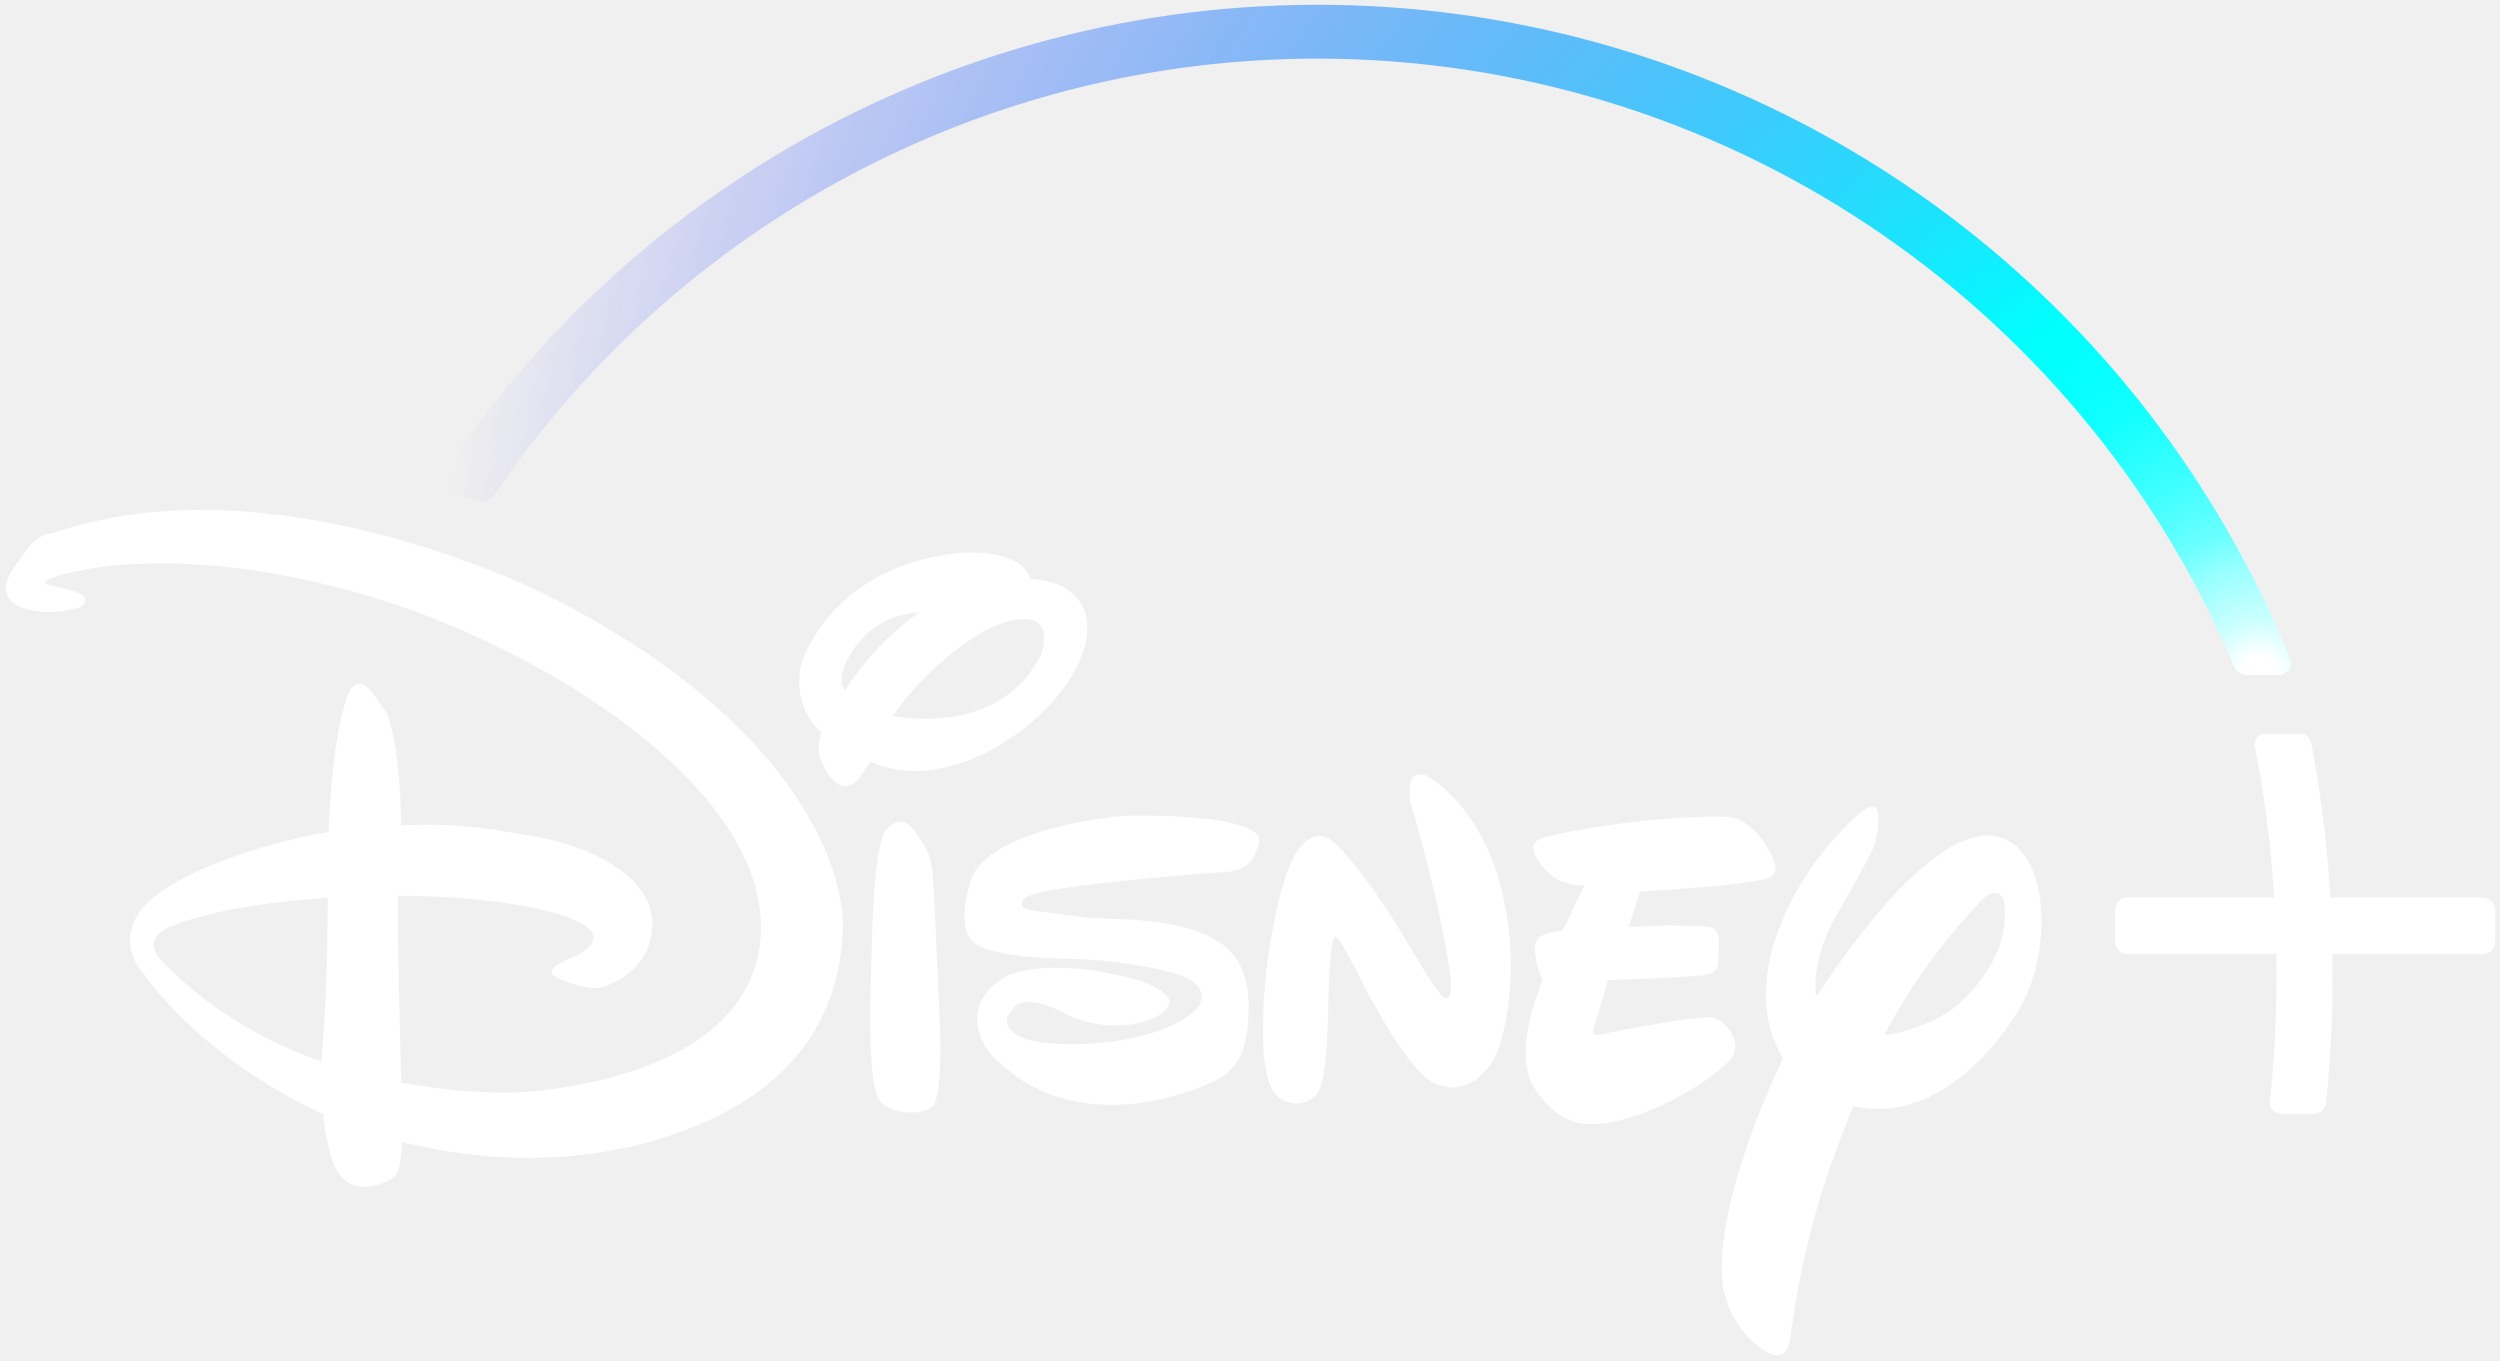
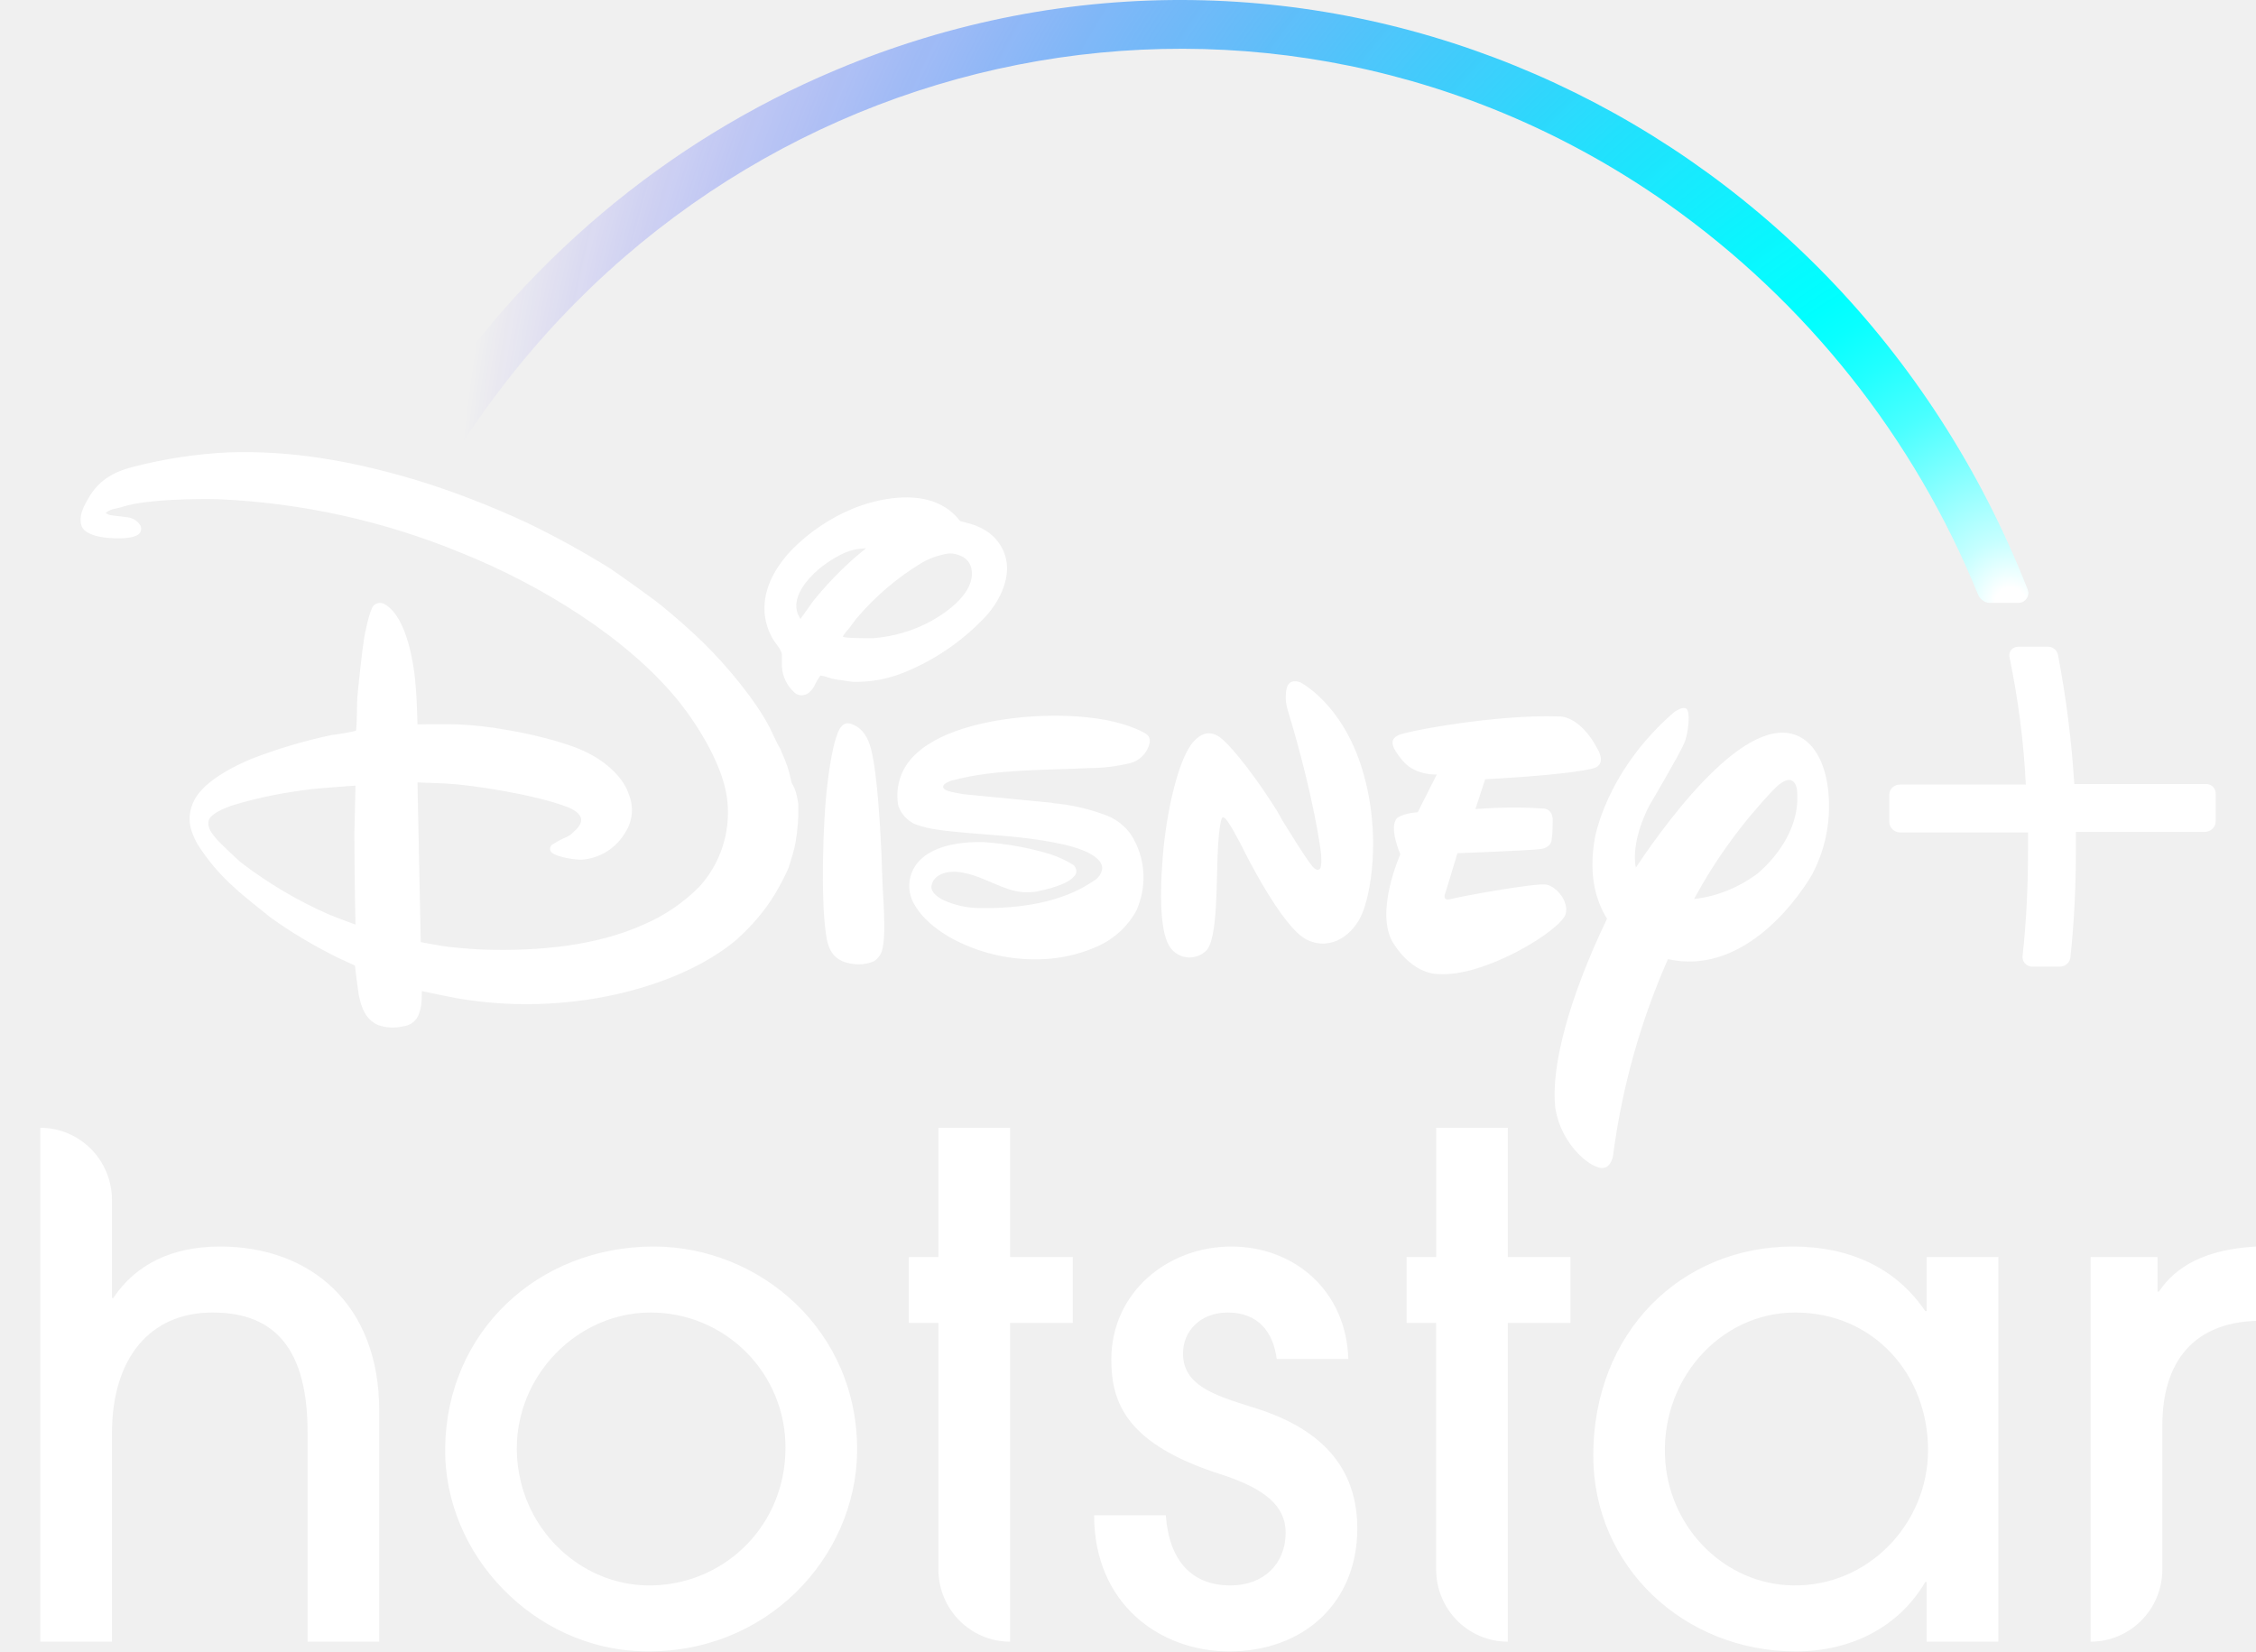
- <svg xmlns="http://www.w3.org/2000/svg" id="Layer_1" data-name="Layer 1" viewBox="0 0 1044.9 568.7">
+ <svg xmlns="http://www.w3.org/2000/svg" width="56" height="41" fill="none">
+   <path fill-rule="evenodd" clip-rule="evenodd" d="M23.294 32.845v6.12c0 .99.797 1.793 1.779 1.793v-7.913h1.556v-1.638h-1.556V28h-1.779v3.207h-.734v1.638h.735zM7.635 40.758v-5.19c0-2.05-.786-2.982-2.36-2.982-1.556 0-2.496 1.138-2.496 3v5.172H1V28c.982 0 1.779.803 1.779 1.793v2.431h.034c.565-.845 1.47-1.276 2.65-1.276 2.258 0 3.95 1.448 3.95 4.07v5.74H7.636zm8.51-8.172c-2.039 0-3.764 1.995-3.213 4.218.373 1.507 1.736 2.6 3.277 2.557 1.82-.05 3.289-1.516 3.289-3.413a3.345 3.345 0 0 0-3.352-3.362zm-.23 8.41c-2.646-.08-4.896-2.374-4.865-5.044.033-2.88 2.295-5.004 5.18-5.004 2.617 0 5.08 2.07 5.046 5.103-.035 2.602-2.238 5.042-5.36 4.946zm15.776-7.255c-.085-.69-.479-1.155-1.214-1.155-.684 0-1.112.466-1.112 1.017 0 .796.793 1.043 1.712 1.33l.05.015c1.334.414 2.565 1.224 2.565 3 0 1.845-1.334 3.052-3.18 3.052-1.71 0-3.353-1.172-3.353-3.38h1.779c.085 1.156.667 1.742 1.607 1.742.821 0 1.368-.535 1.368-1.31 0-.656-.495-1.087-1.607-1.449-2.326-.741-2.72-1.758-2.72-2.845 0-1.69 1.42-2.81 2.976-2.81 1.574 0 2.856 1.103 2.907 2.793h-1.778zm3.958-.896v6.12c0 .99.796 1.793 1.778 1.793v-7.913h1.556v-1.638h-1.556V28H35.65v3.207h-.735v1.638h.735zM47.859 36c0-1.862-1.334-3.414-3.3-3.414-1.877 0-3.393 1.71-3.219 3.73.144 1.665 1.494 3.012 3.152 3.045 1.879.038 3.367-1.529 3.367-3.361zm-.034 4.758v-1.482h-.034C47.124 40.414 45.927 41 44.576 41c-2.77 0-5.027-2.103-5.027-4.862 0-3.052 2.171-5.19 4.959-5.19 1.385 0 2.548.517 3.283 1.604h.034v-1.345h1.779v9.551h-1.779zm4.07-9.551v9.551c.983 0 1.78-.803 1.78-1.793v-3.568c0-1.604.786-2.552 2.325-2.604v-1.845c-1.248.07-1.984.483-2.411 1.12h-.034v-.861h-1.66z" fill="#fff" />
+   <path d="m26.092 19.929.068.013c.445.04.891.145 1.31.304.31.119.567.357.702.647.27.53.283 1.15.04 1.705-.202.384-.54.7-.945.886-.378.172-.77.277-1.188.317a4.368 4.368 0 0 1-2.241-.396c-.405-.186-.891-.516-1.135-.939a.906.906 0 0 1 .041-1.004c.351-.476 1.107-.569 1.674-.555.554.04 1.094.132 1.62.29.216.067.419.159.608.278a.216.216 0 0 1 .067.198c-.094.278-.796.423-.985.463-.54.079-.824-.12-1.431-.357a2.25 2.25 0 0 0-.513-.132c-.27-.027-.608.053-.662.343-.027.159.162.291.297.357.284.132.608.198.918.198.959.014 2.025-.132 2.808-.674a.412.412 0 0 0 .216-.317c0-.277-.499-.45-.499-.45-.527-.21-1.499-.316-1.998-.356-.527-.04-1.35-.106-1.553-.145a2.539 2.539 0 0 1-.608-.146.788.788 0 0 1-.404-.45c-.068-.37.013-.752.229-1.056.527-.727 1.742-1.018 2.66-1.124.877-.106 2.309-.106 3.173.344.135.066.202.132.175.277a.662.662 0 0 1-.5.503c-.337.079-.675.119-1.026.119-1.04.052-2.308.026-3.307.29a.622.622 0 0 0-.257.106c-.162.172.284.211.392.238.027 0 .04.013.067.013l2.187.212zm-6.224-4.56s.176-.251.31-.436a8.58 8.58 0 0 1 1.08-1.123c.109-.093.244-.199.244-.199s-.203.013-.31.04c-.27.053-.662.304-.865.476-.324.277-.675.713-.526 1.11l.067.132zm1.81.476c.499-.04.998-.185 1.43-.423.433-.238 1.08-.714 1.013-1.256a.437.437 0 0 0-.283-.37c-.203-.08-.297-.066-.54 0-.149.04-.297.106-.432.185a6.601 6.601 0 0 0-1.607 1.375c-.095.119-.176.25-.257.33-.04.053-.08.106-.08.12.013.039.54.039.755.039zm-1.31.925a1.476 1.476 0 0 0-.162.277.639.639 0 0 1-.122.146c-.108.092-.27.092-.364 0l-.014-.013a.94.94 0 0 1-.297-.635v-.304c-.027-.145-.189-.29-.256-.436a1.489 1.489 0 0 1-.176-.634c-.027-.582.284-1.11.689-1.533a4.58 4.58 0 0 1 1.525-1.018c.554-.225 1.35-.383 1.958-.172.23.08.446.212.608.397.027.04.054.066.08.092.055.013.095.027.15.04.215.053.404.132.58.264.202.159.35.383.405.635.121.528-.203 1.123-.554 1.48a5.703 5.703 0 0 1-1.998 1.348 3.152 3.152 0 0 1-1.256.224c-.121-.013-.243-.04-.364-.052a1.338 1.338 0 0 1-.31-.08c-.082-.013-.109-.026-.122-.026zm.702 1.19c.027 0 .067.013.094.026.27.105.392.357.46.621.161.634.229 2.035.256 2.59.013.41.027.82.054 1.23.014.343.04.806-.027 1.123a.491.491 0 0 1-.216.317c-.19.08-.392.093-.594.053-.405-.08-.54-.33-.594-.727-.135-.925-.068-2.749.013-3.529.027-.25.122-1.07.257-1.4.027-.106.121-.331.297-.305zM8.824 19.505s-.594.04-1.013.079c-.702.08-1.404.211-2.079.423-.175.066-.513.198-.553.37-.04.172.08.317.202.462.068.08.486.476.594.569a10.65 10.65 0 0 0 2.187 1.295c.257.106.662.251.662.251s-.027-1.136-.027-2.273l.027-1.176zm10.99.449c.014.317-.013.648-.067.965-.04.211-.108.423-.176.634a5.913 5.913 0 0 1-.337.648c-.257.423-.58.793-.945 1.123-1.027.873-2.62 1.375-3.997 1.533-.999.12-1.998.093-2.984-.079-.337-.066-.837-.172-.837-.172s0 .198-.013.33c-.014.093-.04.199-.081.291a.46.46 0 0 1-.365.252c-.202.052-.418.04-.62-.027-.311-.132-.42-.423-.487-.753-.04-.265-.094-.727-.094-.727l-.432-.198c-.581-.291-1.148-.622-1.675-1.005-.135-.106-.729-.581-.864-.714a5.009 5.009 0 0 1-.945-1.11c-.189-.343-.256-.647-.108-1.004.203-.502.945-.886 1.445-1.097.648-.251 1.31-.45 1.998-.595.23-.026.58-.092.594-.106.014 0 .014-.013.014-.013.013-.013.027-.515.027-.7 0-.185.135-1.362.175-1.6.027-.132.122-.647.23-.792a.23.23 0 0 1 .297-.027c.54.33.715 1.494.756 2.075.027.357.04.899.04.899s.621-.013 1.013 0a8.87 8.87 0 0 1 1.175.132c.499.08 1.471.29 2.025.568.459.225.89.608 1.026 1.018.135.317.108.674-.081.965a1.362 1.362 0 0 1-1.067.674c-.121.013-.607-.053-.756-.172-.054-.053-.054-.119-.013-.185.121-.08.243-.146.364-.198a.515.515 0 0 0 .176-.12c.108-.092.202-.197.202-.316-.013-.16-.189-.252-.35-.318-.757-.29-2.283-.541-3.012-.581-.283-.013-.702-.027-.702-.027l.081 3.965s.338.066.608.106c.148.026.796.08.972.08 1.31.039 2.768-.08 3.983-.635a4.325 4.325 0 0 0 1.377-.952c.5-.568.742-1.308.675-2.061-.068-.846-.689-1.85-1.175-2.472-1.282-1.612-3.483-2.947-5.427-3.727a17.847 17.847 0 0 0-6.035-1.335c-.54-.013-1.728 0-2.323.172a1.819 1.819 0 0 1-.256.066.48.48 0 0 0-.19.08l-.026.026c-.014.013.04.013.067.04.068.026.324.04.473.066.121.013.23.079.297.171a.176.176 0 0 1 0 .225c-.135.159-.648.132-.864.106-.216-.027-.527-.106-.58-.304-.068-.238.053-.463.175-.674.243-.423.594-.648 1.12-.78a11.73 11.73 0 0 1 2.35-.357c1.566-.053 3.051.212 4.577.661.972.29 1.917.66 2.835 1.084a22.1 22.1 0 0 1 2.066 1.136c.162.106 1.147.807 1.296.939.31.25.729.621 1.026.912.58.568 1.296 1.427 1.647 2.114.081.159.149.33.257.516.08.185.162.37.216.568.027.106.067.278.067.278.108.171.135.343.162.515zm19.712-.872c-.729.172-2.66.264-2.66.264l-.242.74c.553-.04 1.107-.053 1.66-.013 0 0 .23-.026.257.251 0 .185 0 .357-.027.542 0 0-.014.172-.257.211-.27.04-2.079.106-2.079.106l-.297.978s-.108.225.135.159 2.133-.41 2.376-.357c.243.053.554.41.473.727-.108.396-1.998 1.573-3.16 1.493 0 0-.607.04-1.12-.766-.473-.767.175-2.207.175-2.207s-.297-.674-.08-.9c0 0 .134-.118.512-.145l.473-.938s-.527.04-.85-.344c-.298-.356-.325-.528-.095-.634.23-.106 2.444-.515 3.97-.462 0 0 .526-.053.985.845 0 0 .216.37-.149.45zm-5.724 3.621c-.19.45-.716.925-1.35.634-.635-.29-1.62-2.312-1.62-2.312s-.379-.754-.46-.727c0 0-.08-.146-.135.674-.054.82.014 2.405-.324 2.656a.588.588 0 0 1-.823-.053c-.027-.026-.04-.053-.068-.092-.175-.291-.256-.978-.162-2.18.095-1.204.405-2.499.77-2.895.364-.397.661-.106.77 0 0 0 .485.436 1.296 1.718l.134.238s.73 1.202.81 1.202c0 0 .055.053.109.014.08-.027.04-.41.04-.41s-.148-1.308-.824-3.542a1.05 1.05 0 0 1-.026-.542c.067-.264.337-.145.337-.145s1.04.515 1.54 2.167c.499 1.652.188 3.159-.014 3.595zm11.179-.991c-.473.806-1.81 2.498-3.578 2.101a17.728 17.728 0 0 0-1.364 4.89s-.067.41-.405.265c-.337-.12-.904-.675-1.026-1.454-.121-1.018.338-2.736 1.283-4.705-.27-.436-.46-1.057-.31-1.956 0 0 .242-1.652 1.944-3.146 0 0 .202-.171.324-.119.121.053.067.595-.04.86-.109.264-.865 1.546-.865 1.546s-.473.859-.338 1.546c.892-1.335 2.917-4.044 4.172-3.185.419.29.622.938.622 1.625a3.569 3.569 0 0 1-.42 1.732zm-.378-2.128s-.068-.529-.608.053a12.68 12.68 0 0 0-1.944 2.683c.58-.066 1.12-.291 1.58-.635.324-.277 1.093-1.057.972-2.101zm10.126-.119h-3.24a25.474 25.474 0 0 0-.405-3.212.258.258 0 0 0-.244-.198h-.742a.24.24 0 0 0-.176.08c-.04.052-.054.119-.04.185.216 1.044.351 2.088.405 3.158h-3.119c-.148 0-.27.106-.27.251v.674c0 .146.122.265.27.265h3.173v.45c0 .871-.04 1.757-.135 2.616a.24.24 0 0 0 .216.264h.716a.26.26 0 0 0 .256-.238c.095-.885.135-1.77.135-2.656v-.45h3.2c.148 0 .27-.118.27-.264v-.66c.014-.16-.108-.278-.27-.265z" fill="#fff" />
+   <path d="M50.324 14.614c-4.726-12-17.971-17.759-29.573-12.877-4.218 1.769-7.82 4.811-10.34 8.717a.293.293 0 0 0-.028.24.283.283 0 0 0 .164.17l.589.212c.041.014.069.014.11.014.11 0 .219-.056.274-.155C18.175.803 31.558-1.843 41.38 5.048a22.083 22.083 0 0 1 7.724 9.722c.055.113.165.198.288.198h.712a.25.25 0 0 0 .247-.255c-.014-.042-.014-.07-.027-.099z" fill="url(#a)" />
  <defs>
-     <radialGradient id="radial-gradient" cx="944.52" cy="281.8" r="760.12" gradientTransform="matrix(1, 0, 0, -1, 0, 563.4)" gradientUnits="userSpaceOnUse">
-       <stop offset="0.01" stop-color="#fff" />
-       <stop offset="0.03" stop-color="#cbffff" />
-       <stop offset="0.06" stop-color="#96ffff" />
-       <stop offset="0.08" stop-color="#68ffff" />
-       <stop offset="0.11" stop-color="#43ffff" />
-       <stop offset="0.14" stop-color="#25ffff" />
-       <stop offset="0.16" stop-color="#1ff" />
-       <stop offset="0.19" stop-color="#04ffff" />
-       <stop offset="0.22" stop-color="aqua" />
-       <stop offset="1" stop-color="blue" stop-opacity="0" />
+     <radialGradient id="a" cx="0" cy="0" r="1" gradientUnits="userSpaceOnUse" gradientTransform="matrix(38.1794 0 0 39.4429 49.677 14.937)">
+       <stop offset=".01" stop-color="#fff" />
+       <stop offset=".04" stop-color="#C6FFFF" />
+       <stop offset=".09" stop-color="#80FFFF" />
+       <stop offset=".13" stop-color="#49FFFF" />
+       <stop offset=".17" stop-color="#21FFFF" />
+       <stop offset=".2" stop-color="#09FFFF" />
+       <stop offset=".22" stop-color="#0FF" />
+       <stop offset=".28" stop-color="#01F6FF" stop-opacity=".96" />
+       <stop offset=".39" stop-color="#04DEFF" stop-opacity=".87" />
+       <stop offset=".53" stop-color="#08B6FF" stop-opacity=".71" />
+       <stop offset=".69" stop-color="#0E7FFF" stop-opacity=".5" />
+       <stop offset=".87" stop-color="#1639FF" stop-opacity=".22" />
+       <stop offset="1" stop-color="#1C00FF" stop-opacity="0" />
    </radialGradient>
  </defs>
-   <path d="M737.8,367.4c-14.4,3.3-52.3,5.2-52.3,5.2l-4.8,15s18.9-1.6,32.7-.2c0,0,4.5-.5,5,5.1a86.46,86.46,0,0,1-.4,10.8s-.3,3.4-5.1,4.2c-5.2.9-40.8,2.2-40.8,2.2l-5.8,19.5s-2.1,4.5,2.7,3.2c4.5-1.2,41.8-8.2,46.7-7.2,5.2,1.3,11,8.2,9.3,14.6-2,7.8-39.2,31.6-61.9,29.9,0,0-11.9.8-22-15.3-9.4-15.3,3.6-44.4,3.6-44.4s-5.9-13.6-1.6-18.1c0,0,2.6-2.3,10-2.9l9.1-18.9s-10.4.7-16.6-6.9c-5.8-7.3-6.2-10.6-1.8-12.6,4.7-2.3,48-10.2,77.8-9.2,0,0,10.4-1,19.3,17-.1,0,4.3,7.3-3.1,9ZM625.7,440c-3.8,9-13.9,18.6-26.4,12.6s-32.1-46.3-32.1-46.3-7.5-15-8.9-14.7c0,0-1.6-2.9-2.6,13.5s.2,48.3-6.3,53.3c-6.2,5-13.7,3-17.6-2.9-3.5-5.8-5-19.6-3.1-43.8,2.3-24.2,7.9-50,15.1-58.1s13-2.2,15.2-.1c0,0,9.6,8.7,25.5,34.3l2.8,4.7s14.4,24.2,15.9,24.1c0,0,1.2,1.1,2.2.3,1.5-.4.9-8.2.9-8.2s-3-26.3-16.1-70.9c0,0-2-5.6-.6-10.8s6.6-2.8,6.6-2.8,20.4,10.2,30.2,43.4c9.7,33.5,3.1,63.4-.7,72.4ZM525.5,354.7c-1.7,3.4-2.7,8.3-11.3,9.6,0,0-82.3,5.6-86.2,11.4,0,0-2.9,3.4,1.6,4.4s23.1,3.4,32.1,3.9c9.6.1,42,.4,53.6,14.9,0,0,6.9,6.9,6.6,22.5-.3,16-3.1,21.6-9.3,27.4-6.5,5.4-62.3,30.4-98.3-8,0,0-16.6-18.5,5.7-32.5,0,0,16.1-9.7,57,1.7,0,0,12.4,4.5,11.8,9-.7,4.8-10.2,9.9-24,9.6-13.4-.4-23.2-6.8-21.3-5.8,1.8.7-14.4-7.8-19.4-2-5,5.3-3.8,8.6,1.1,11.9,12.5,7.1,60.8,4.6,75.2-11.4,0,0,5.7-6.5-3-11.8-8.7-5-33.6-8-43.3-8.5-9.3-.5-43.9.1-48.9-9.1,0,0-5-6.2.5-23.8,5.8-18.4,46.1-25.5,63.5-27.1,0,0,47.9-1.7,56.7,8.1a7.52,7.52,0,0,1-.4,5.6Zm-136,107.9c-5.8,4.3-18.1,2.4-21.6-2.4-3.5-4.3-4.7-21.4-4-48.2.7-27.1,1.3-60.7,7.1-66,6.2-5.4,10-.7,12.4,3,2.6,3.6,5.7,7.6,6.4,16.1s2.6,53.1,2.6,53.1,2.6,40.2-2.9,44.4ZM402,318.8c-16.9,5.6-28.5,3.7-38.3-.5-4.3,7.5-6.8,9.8-10.1,10.3-4.8.5-9.1-7.2-9.9-9.7-.8-1.9-3.1-5.1-.3-12.7-9.6-8.6-10.3-20.2-8.7-28,2.4-9,18.6-43.2,67.9-47.2,0,0,24.1-1.8,28.2,11.1h.7s23.4.1,22.9,20.9c-.3,20.9-26,46.9-52.4,55.8Zm-46-46.3c-5,8-5.2,12.8-2.9,16.1,5.7-8.7,16.1-22.4,31.4-32.8-11.8,1-21.7,6.1-28.5,16.7Zm68.1-13.4c-15.5,2.3-39.5,23.1-50.9,40.1,17.5,3.2,48.4,2,62.1-25.9-.1,0,6.5-17.3-11.2-14.2ZM844.9,420.2c-9.3,16.2-35.4,50-70.2,42.1-11.5,27.9-21.1,56-26.6,98.2,0,0-1.2,8.2-8,5.3-6.7-2.4-17.9-13.6-20.1-29.1-2.4-20.4,6.7-54.9,25.2-94.4-5.4-8.8-9.1-21.4-5.9-39.3,0,0,4.7-33.2,38-63.2,0,0,4-3.5,6.3-2.4,2.6,1.1,1.4,11.9-.7,17.1s-17,31-17,31-9.3,17.4-6.7,31.1c17.5-26.9,57.3-81.2,82-64.1,8.3,5.9,12.1,18.8,12.1,32.7-.1,12.3-3,25.3-8.4,35Zm-7.2-42.6s-1.4-10.7-11.8,1.1c-9,9.9-25.2,28.6-38.3,53.9,13.7-1.5,26.9-9,30.9-12.8,6.5-5.8,21.6-21.4,19.2-42.2ZM352.2,391.2c-1.9,24.2-11.2,64.9-77.1,85-43.5,13.1-84.6,6.8-107,1.1-.5,8.9-1.5,12.7-2.9,14.2-1.9,1.9-16.1,10.1-23.9-1.5-3.5-5.5-5.3-15.5-6.3-24.4C84.6,442.4,61.4,409,60.5,407.5c-1.1-1.1-12.6-13.1-1.1-27.8,10.8-13.3,46.1-26.6,77.9-32,1.1-27.2,4.3-47.7,8.1-57.1,4.6-10.9,10.4-1.1,15.4,6.3,4.2,5.5,6.7,29.2,6.9,48.1,20.8-1,33.1.5,56.3,4.7,30.2,5.5,50.4,20.9,48.6,38.4-1.3,17.2-17.1,24.3-23.1,24.8-6.3.5-16.1-4-16.1-4-6.7-3.2-.5-6,7.6-9.5,8.8-4.3,6.8-8.7,6.8-8.7-3.3-9.6-42.5-16.3-81.5-16.3-.2,21.5.9,57.2,1.4,78,27.3,5.2,47.7,4.2,47.7,4.2S315,453.8,318,390.2,218.7,265.4,143,246c-75.6-19.8-118.4-6-122.1-4.1-4,2-.3,2.6-.3,2.6a71.47,71.47,0,0,1,11.2,3c7.5,2.4,1.7,6.3,1.7,6.3-12.9,4.1-27.4,1.5-30.2-4.4s1.9-11.2,7.3-18.8c5.4-8,11.3-7.7,11.3-7.7,93.5-32.4,207.4,26.2,207.4,26.2C336,303.2,354.2,366.6,352.2,391.2ZM70,387.9c-10.6,5.2-3.3,12.7-3.3,12.7,19.9,21.4,44.4,34.8,67.7,43.1,2.7-36.9,2.3-49.9,2.6-68.5-36.4,2.5-57.4,8.3-67,12.7Z" fill="#fff" />
-   <path d="M1042.9,380.3v13.2a5.16,5.16,0,0,1-5.2,5.2H974.8c0,3.3.1,6.2.1,8.9a480,480,0,0,1-2.7,53.3,5.19,5.19,0,0,1-5.1,4.7H953.5a4.84,4.84,0,0,1-3.6-1.6,4.75,4.75,0,0,1-1.2-3.8,470.56,470.56,0,0,0,2.8-52.6c0-2.8,0-5.7-.1-8.9H889.2a5.16,5.16,0,0,1-5.2-5.2V380.3a5.16,5.16,0,0,1,5.2-5.2h61.3a460.85,460.85,0,0,0-8.1-63.2,4.6,4.6,0,0,1,.9-3.6,4.22,4.22,0,0,1,3.3-1.6h14.7a4.81,4.81,0,0,1,4.7,3.9,507.25,507.25,0,0,1,8,64.5h63.7A5.29,5.29,0,0,1,1042.9,380.3Z" fill="#fff" />
-   <path d="M202.2,206h-.1m-.7.1c-.3,0-.6-.1-.9-.1a2.77,2.77,0,0,0,.9.1h0Zm0,0c-.3,0-.6-.1-.9-.1a2.77,2.77,0,0,0,.9.1h0Z" fill="none" />
-   <path d="M957.3,275.6a438.92,438.92,0,0,0-771.9-78,5.12,5.12,0,0,0-.6,4.5,4.88,4.88,0,0,0,3.2,3.2l11.4,3.9a7.47,7.47,0,0,0,2,.3,6.59,6.59,0,0,0,5.3-2.8A415.52,415.52,0,0,1,550.6,24.5,416.08,416.08,0,0,1,933.7,278.4a6,6,0,0,0,5.5,3.7h13.6a4.58,4.58,0,0,0,3.9-2.1A4.38,4.38,0,0,0,957.3,275.6ZM201.4,206.1a2.92,2.92,0,0,1-.9-.2,2.92,2.92,0,0,0,.9.2h0Zm735,74.2a4.05,4.05,0,0,0,.9.5C937,280.6,936.7,280.5,936.4,280.3Z" fill="url(#radial-gradient)" />
</svg>
